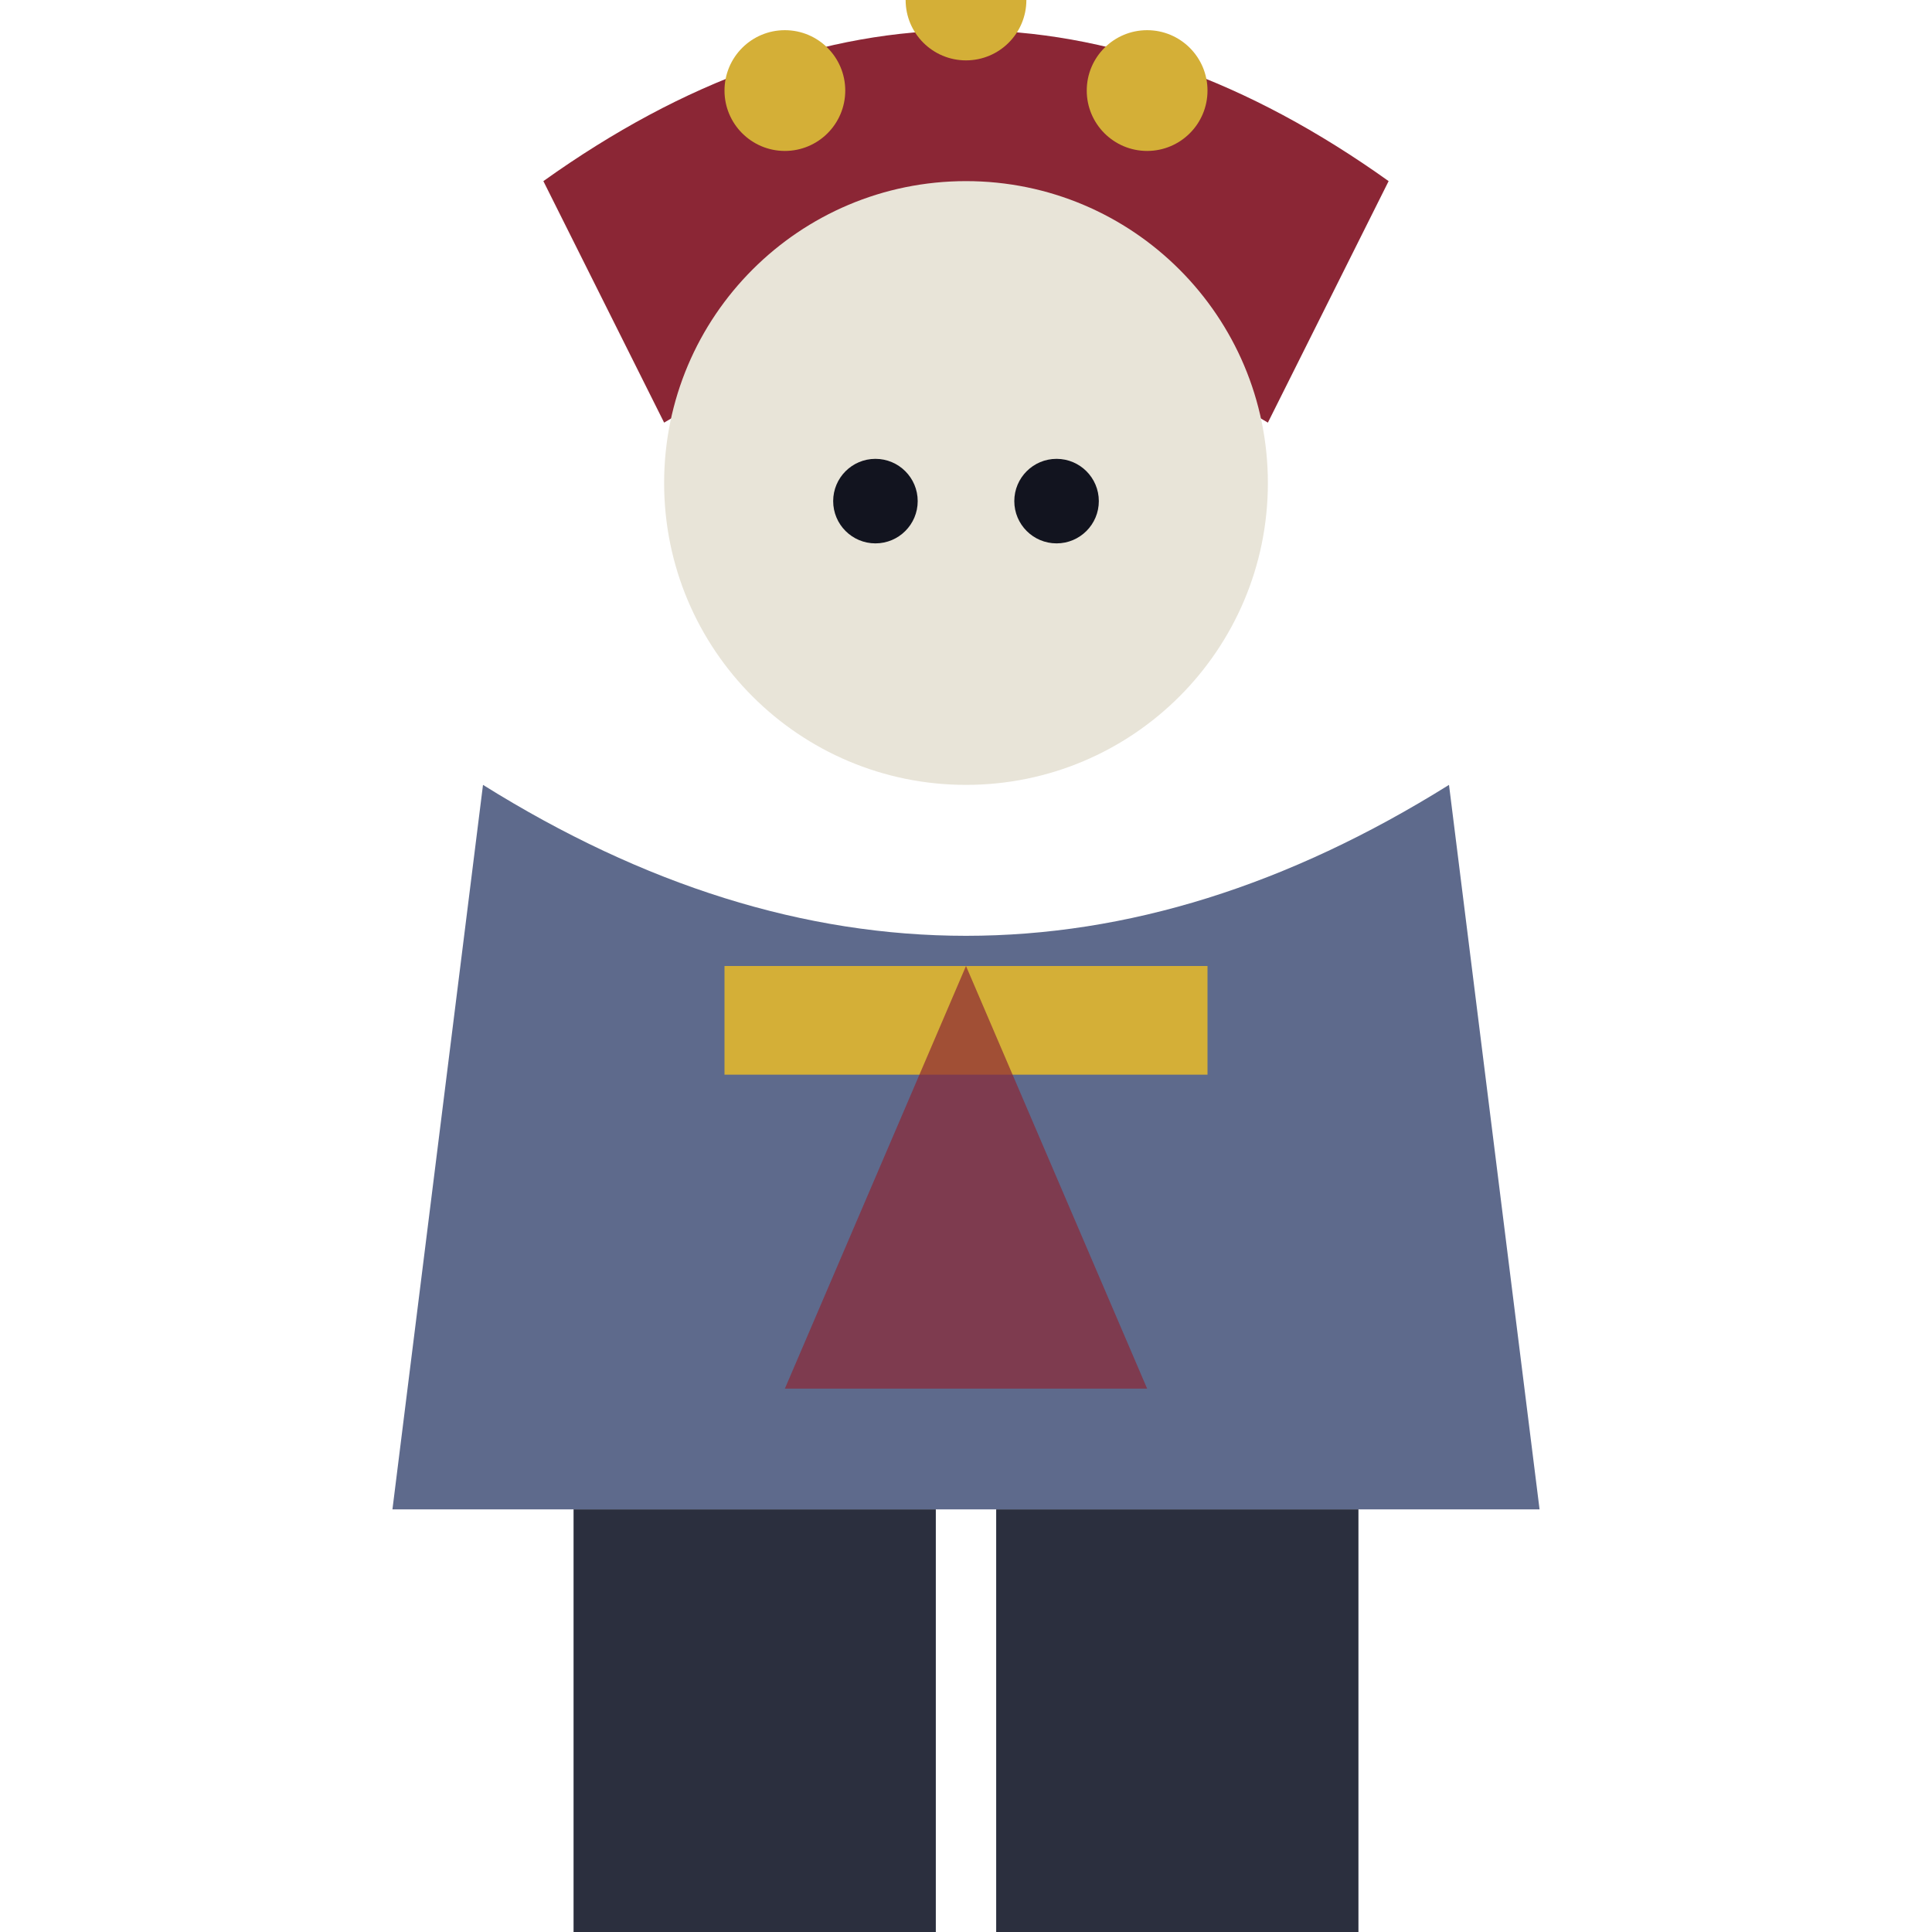
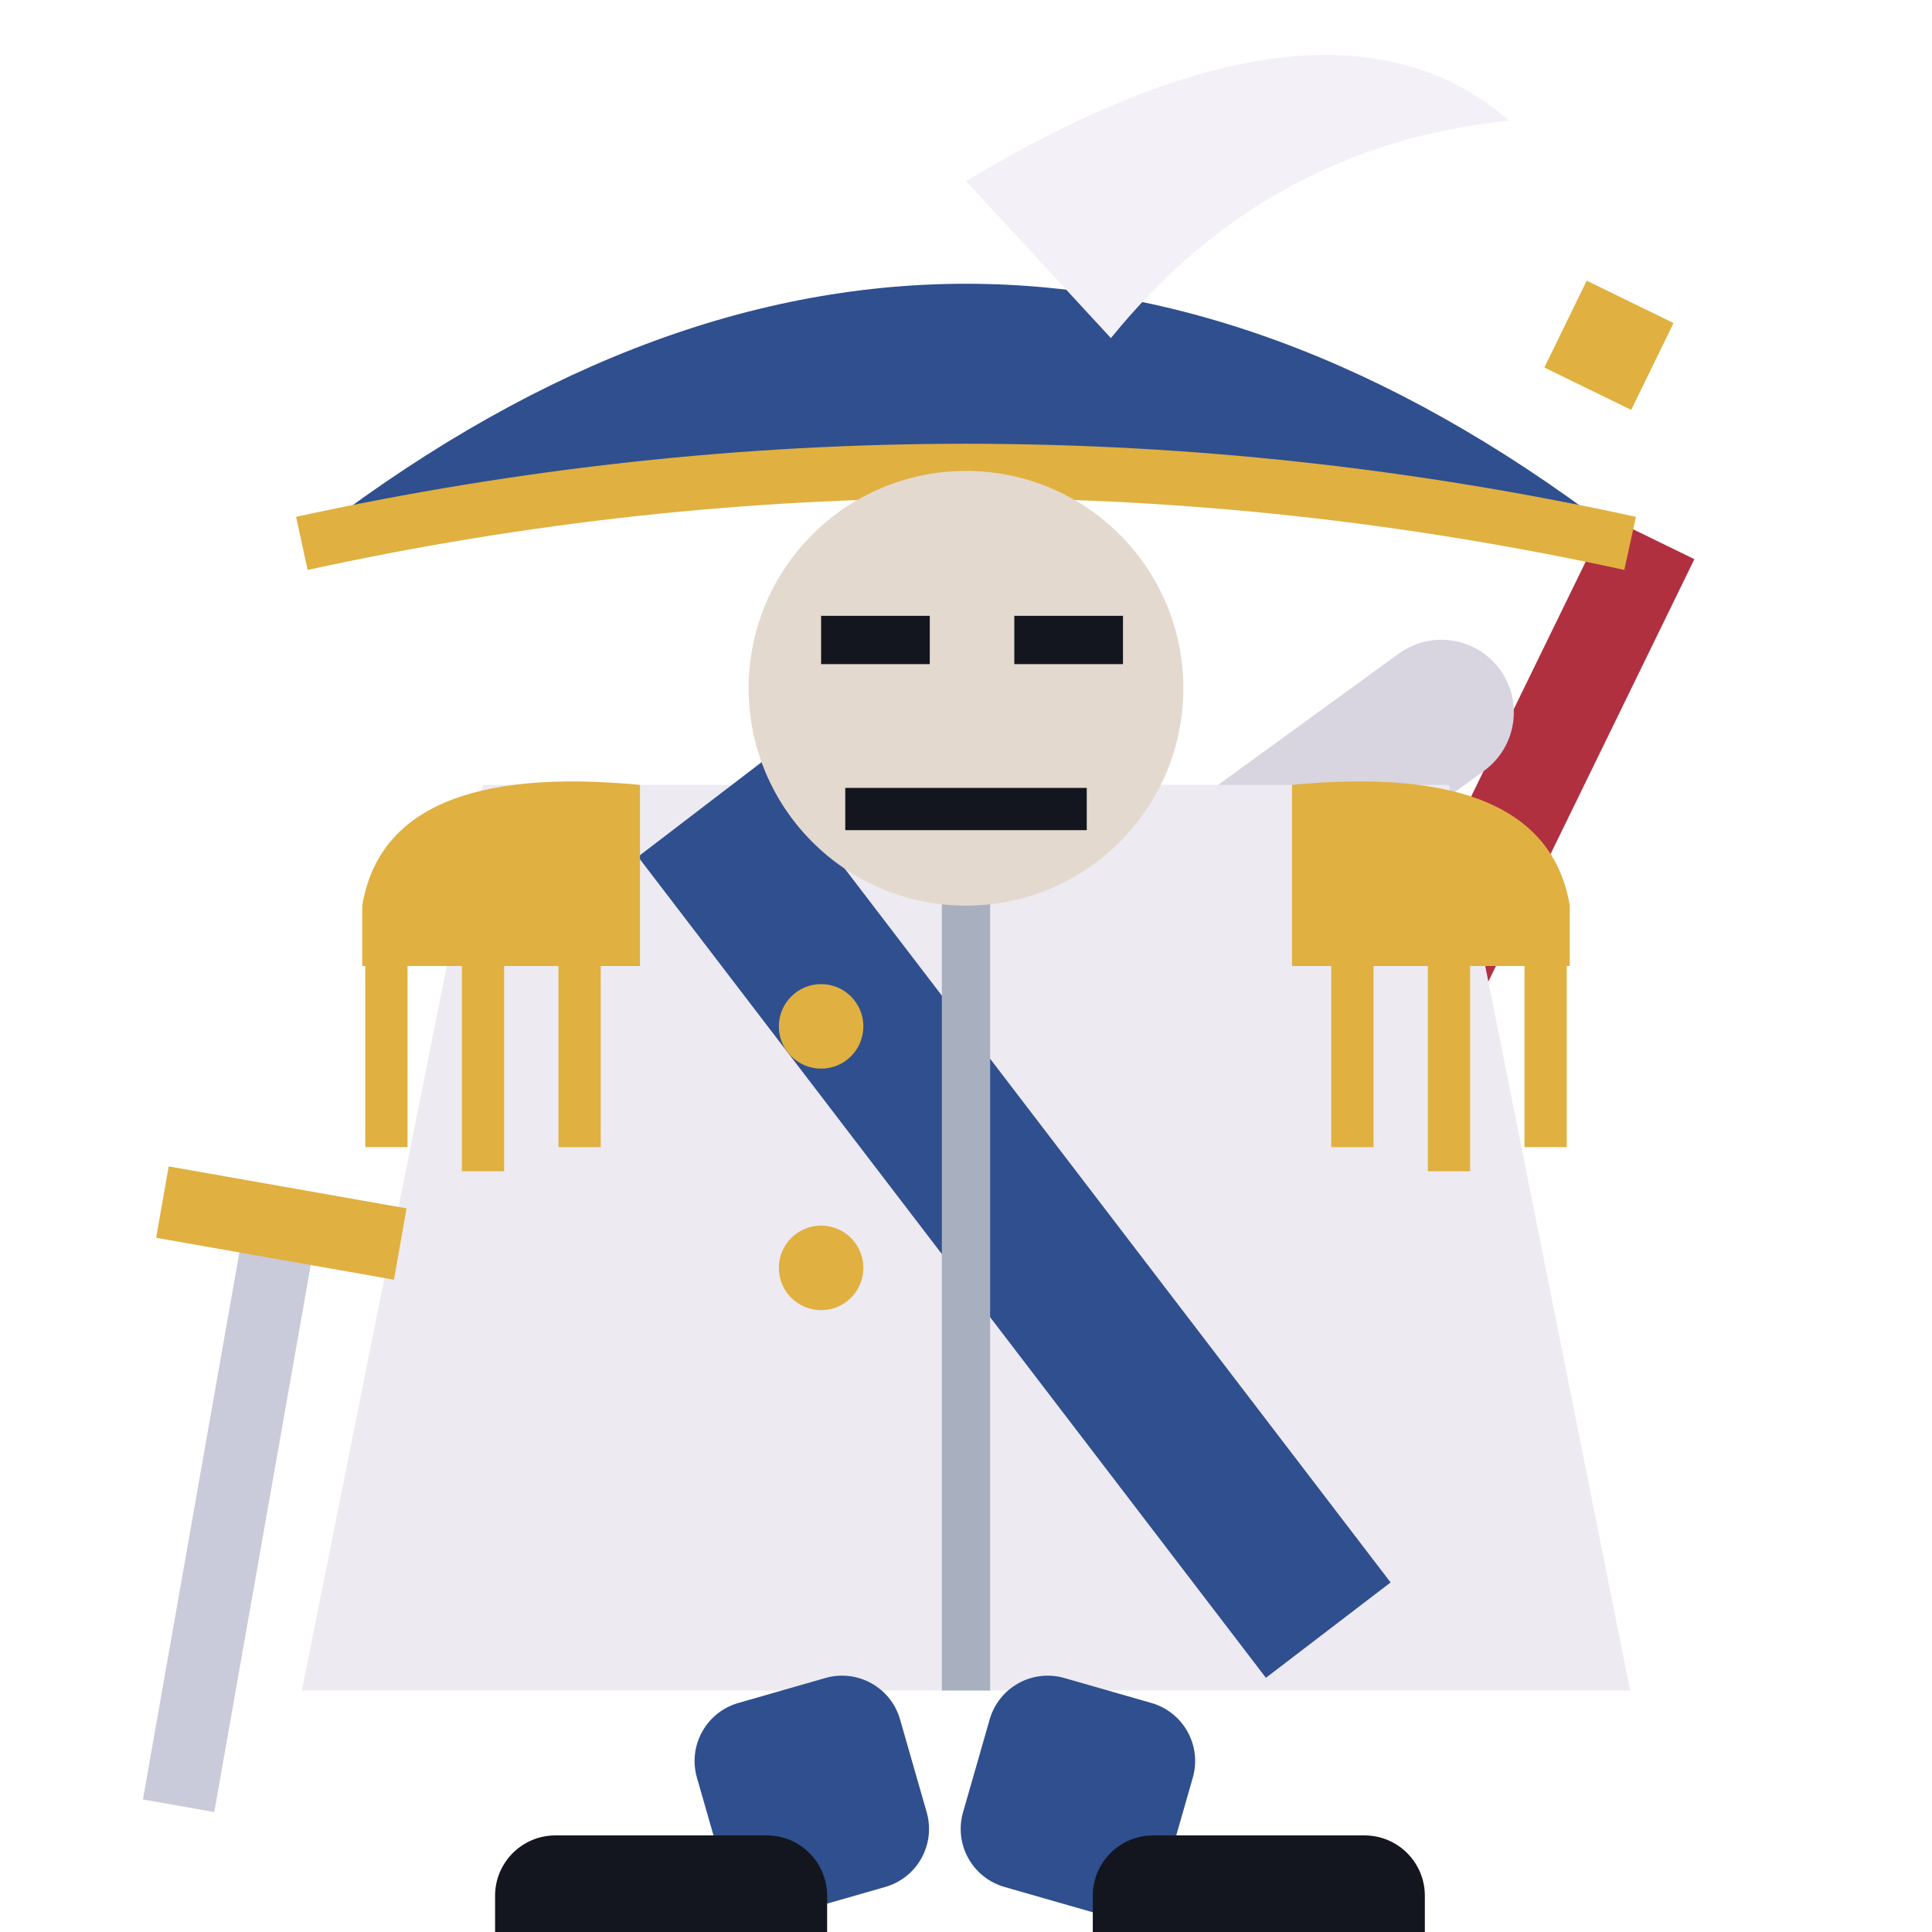
<svg xmlns="http://www.w3.org/2000/svg" viewBox="0 0 32 32">
-   <path d="M9,3 Q16,-2 23,3 L21,7 Q16,4 11,7 Z" fill="#8B2635" />
-   <circle cx="13" cy="1.5" r="1" fill="#D4AF37" />
-   <circle cx="16" cy="0" r="1" fill="#D4AF37" />
-   <circle cx="19" cy="1.5" r="1" fill="#D4AF37" />
-   <circle cx="16" cy="8" r="5" fill="#E8E4D8" />
-   <circle cx="14.5" cy="8.3" r="0.7" fill="#12141f" />
-   <circle cx="17.5" cy="8.3" r="0.7" fill="#12141f" />
-   <path d="M8,13 L6.5,25 L25.5,25 L24,13 Q16,18 8,13 Z" fill="#5E6A8C" />
-   <rect x="12" y="16" width="8" height="1.8" fill="#D4AF37" />
-   <path d="M16,16 L13,23 L19,23 Z" fill="#8B2635" opacity="0.7" />
-   <rect x="9.5" y="25" width="6" height="7" fill="#2B2F3E" />
-   <rect x="16.5" y="25" width="6" height="7" fill="#2B2F3E" />
+   <rect x="22.6" y="8" width="1.6" height="10" fill="#B03040" transform="rotate(26 23.4 17)" />
+   <rect x="26.2" y="5" width="1.6" height="1.6" fill="#E0B040" transform="rotate(26 27 5)" />
+   <rect x="18.8" y="14" width="6.6" height="2.4" rx="1.2" fill="#D8D4E0" transform="rotate(-36 18.8 14)" />
+   <path d="M8,13 L5,28 H27 L24,13 Z" fill="#EDEAF2" />
+   <path d="M11.6,13.4 L22,27" stroke="#2F4F8F" stroke-width="2.6" />
+   <path d="M16,13 V28" stroke="#A8B0C0" stroke-width="0.8" />
+   <circle cx="13.6" cy="17" r="0.7" fill="#E0B040" />
+   <circle cx="13.6" cy="21" r="0.7" fill="#E0B040" />
+   <rect x="3.4" y="20" width="1.2" height="10" fill="#C9CBDA" transform="rotate(10 4 24)" />
+   <rect x="2" y="19.6" width="4" height="1.2" fill="#E0B040" transform="rotate(10 4 24)" />
+   <path d="M6,15 Q6.4,12.6 10.6,13 V16 H6 Z M26,15 Q25.6,12.6 21.4,13 V16 H26 Z" fill="#E0B040" />
+   <path d="M6.4,16 V19 M8,16 V19.4 M9.6,16 V19 M25.6,16 V19 M24,16 V19.4 M22.4,16 V19" stroke="#E0B040" stroke-width="0.7" />
+   <path d="M5,9 Q16,0.4 27,9 Q16,6.6 5,9 Z" fill="#2F4F8F" />
+   <path d="M5,9 Q16,6.6 27,9" stroke="#E0B040" stroke-width="0.9" fill="none" />
+   <path d="M16,3 Q22,-0.6 25,2 Q21,2.4 18.4,5.6 Z" fill="#F4F0F8" />
+   <circle cx="16" cy="11.4" r="3.6" fill="#E3D9CF" />
+   <path d="M13.6,10.6 h1.8 M16.8,10.6 h1.8" stroke="#14161F" stroke-width="0.8" />
+   <path d="M14,13.4 H18" stroke="#14161F" stroke-width="0.7" />
+   <rect x="11.2" y="28" width="3.5" height="3.6" rx="1" fill="#2F4F8F" transform="rotate(-16 12.95 28)" />
+   <rect x="16.6" y="28" width="3.5" height="3.6" rx="1" fill="#2F4F8F" transform="rotate(16 18.35 28)" />
+   <rect x="8.2" y="30.4" width="5.5" height="2.8" rx="1" fill="#14161F" />
+   <rect x="18.1" y="30.4" width="5.5" height="2.8" rx="1" fill="#14161F" />
</svg>
